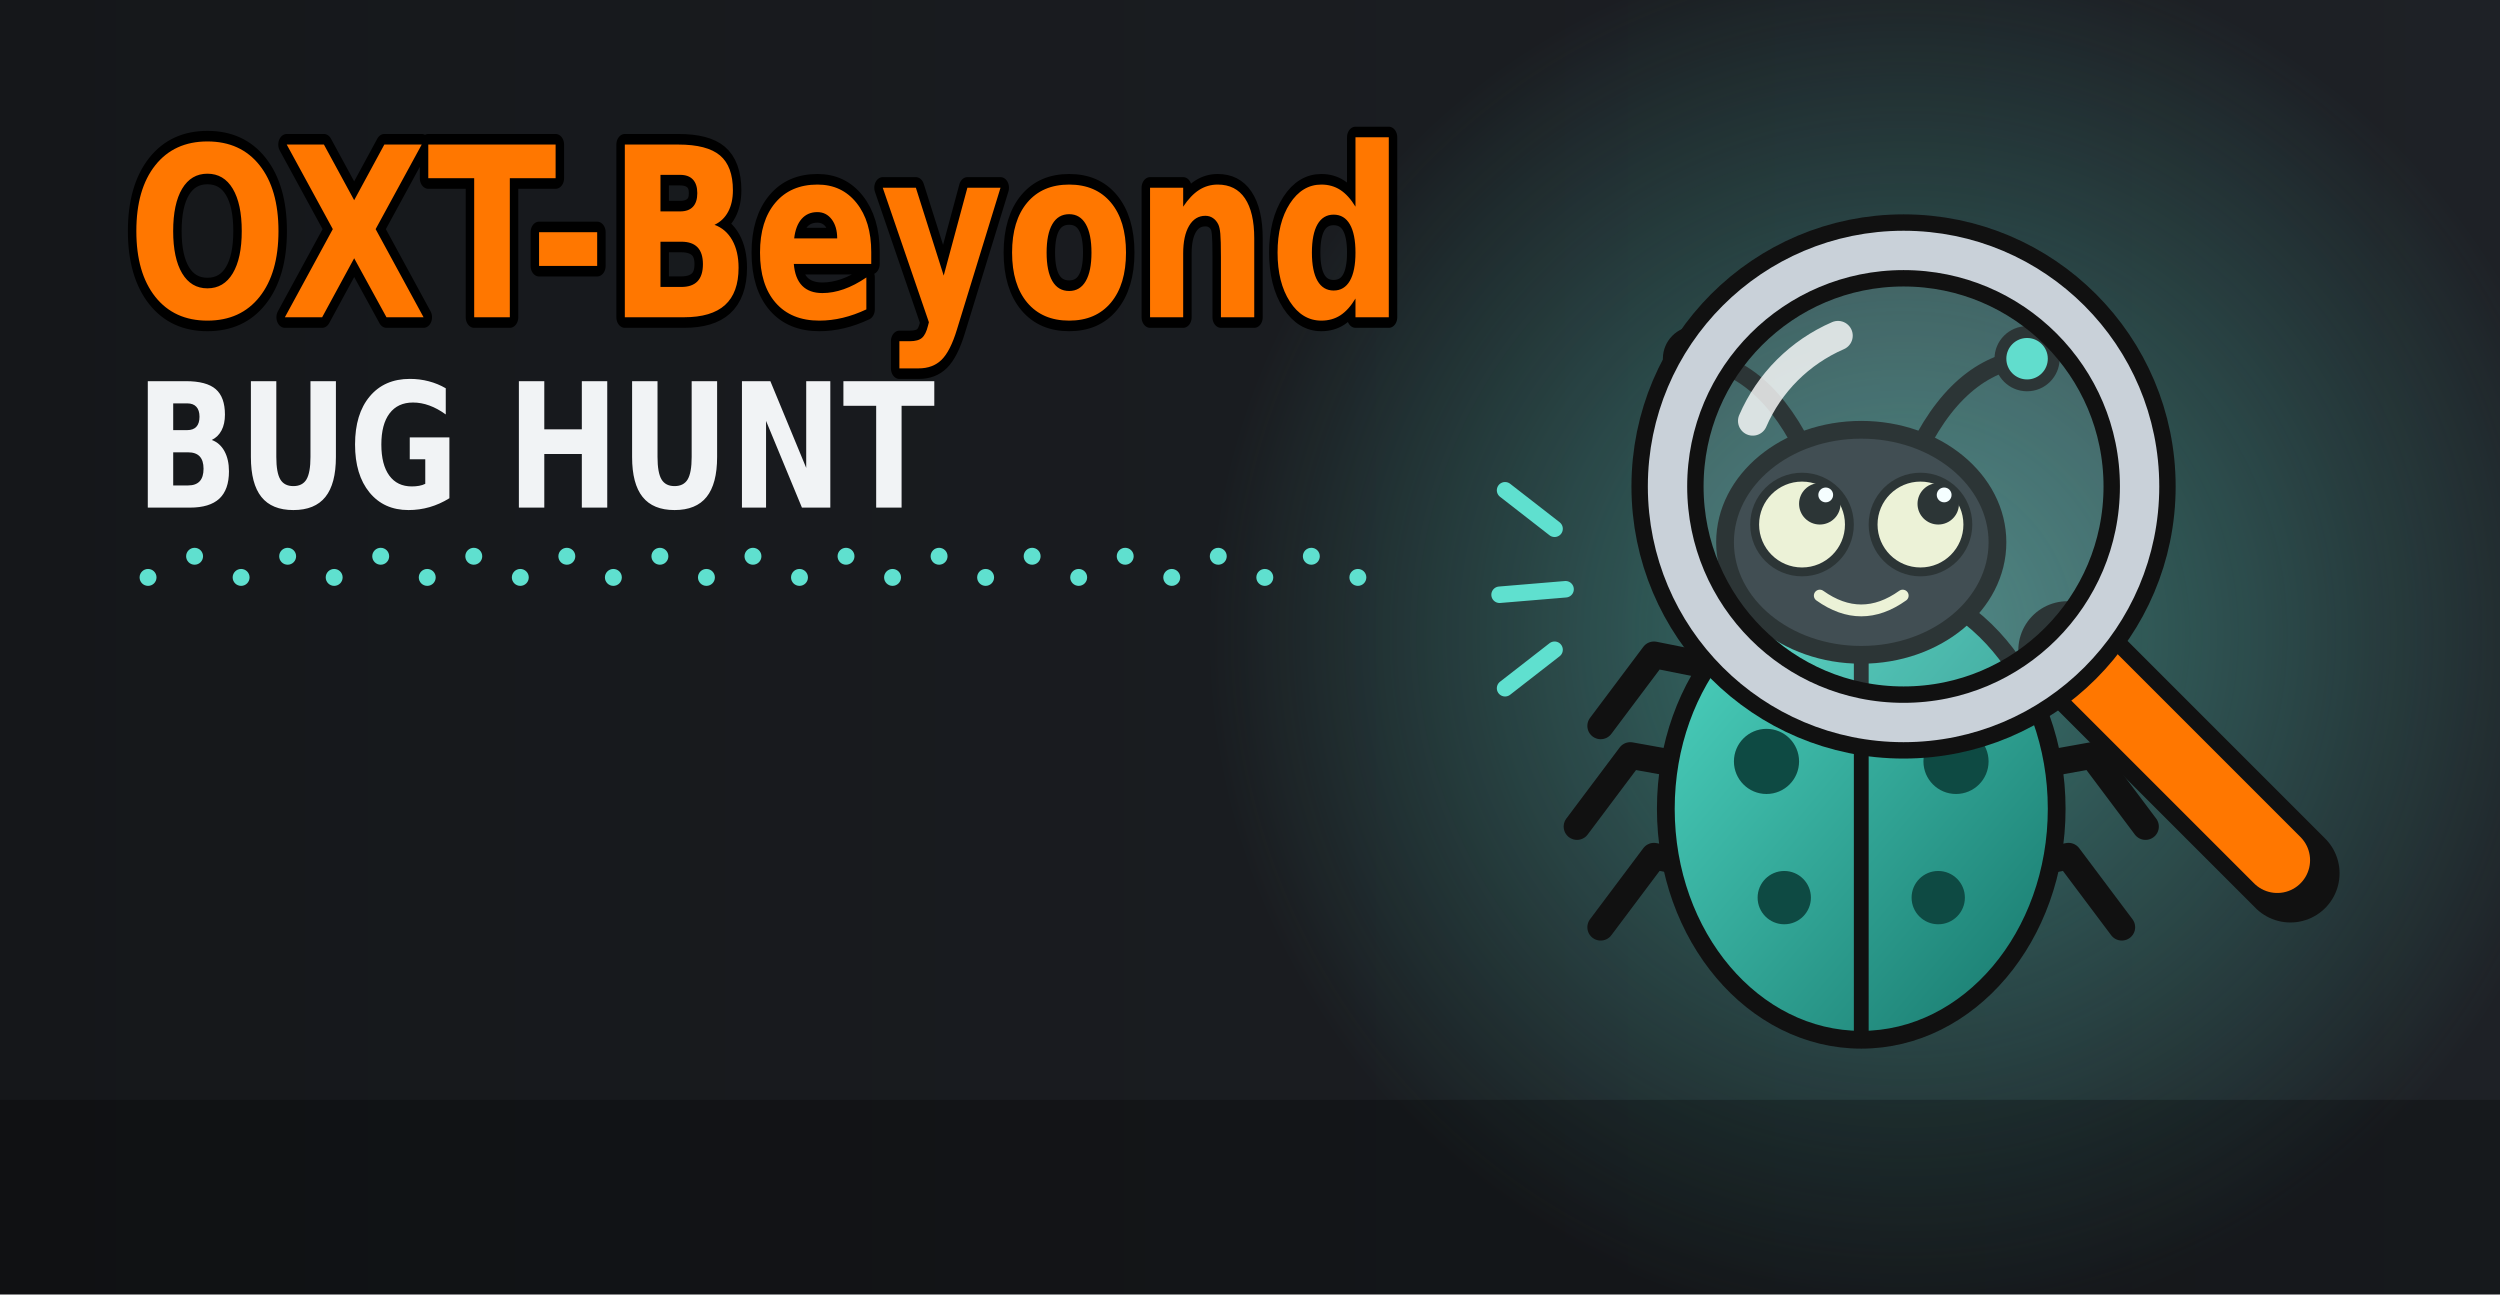
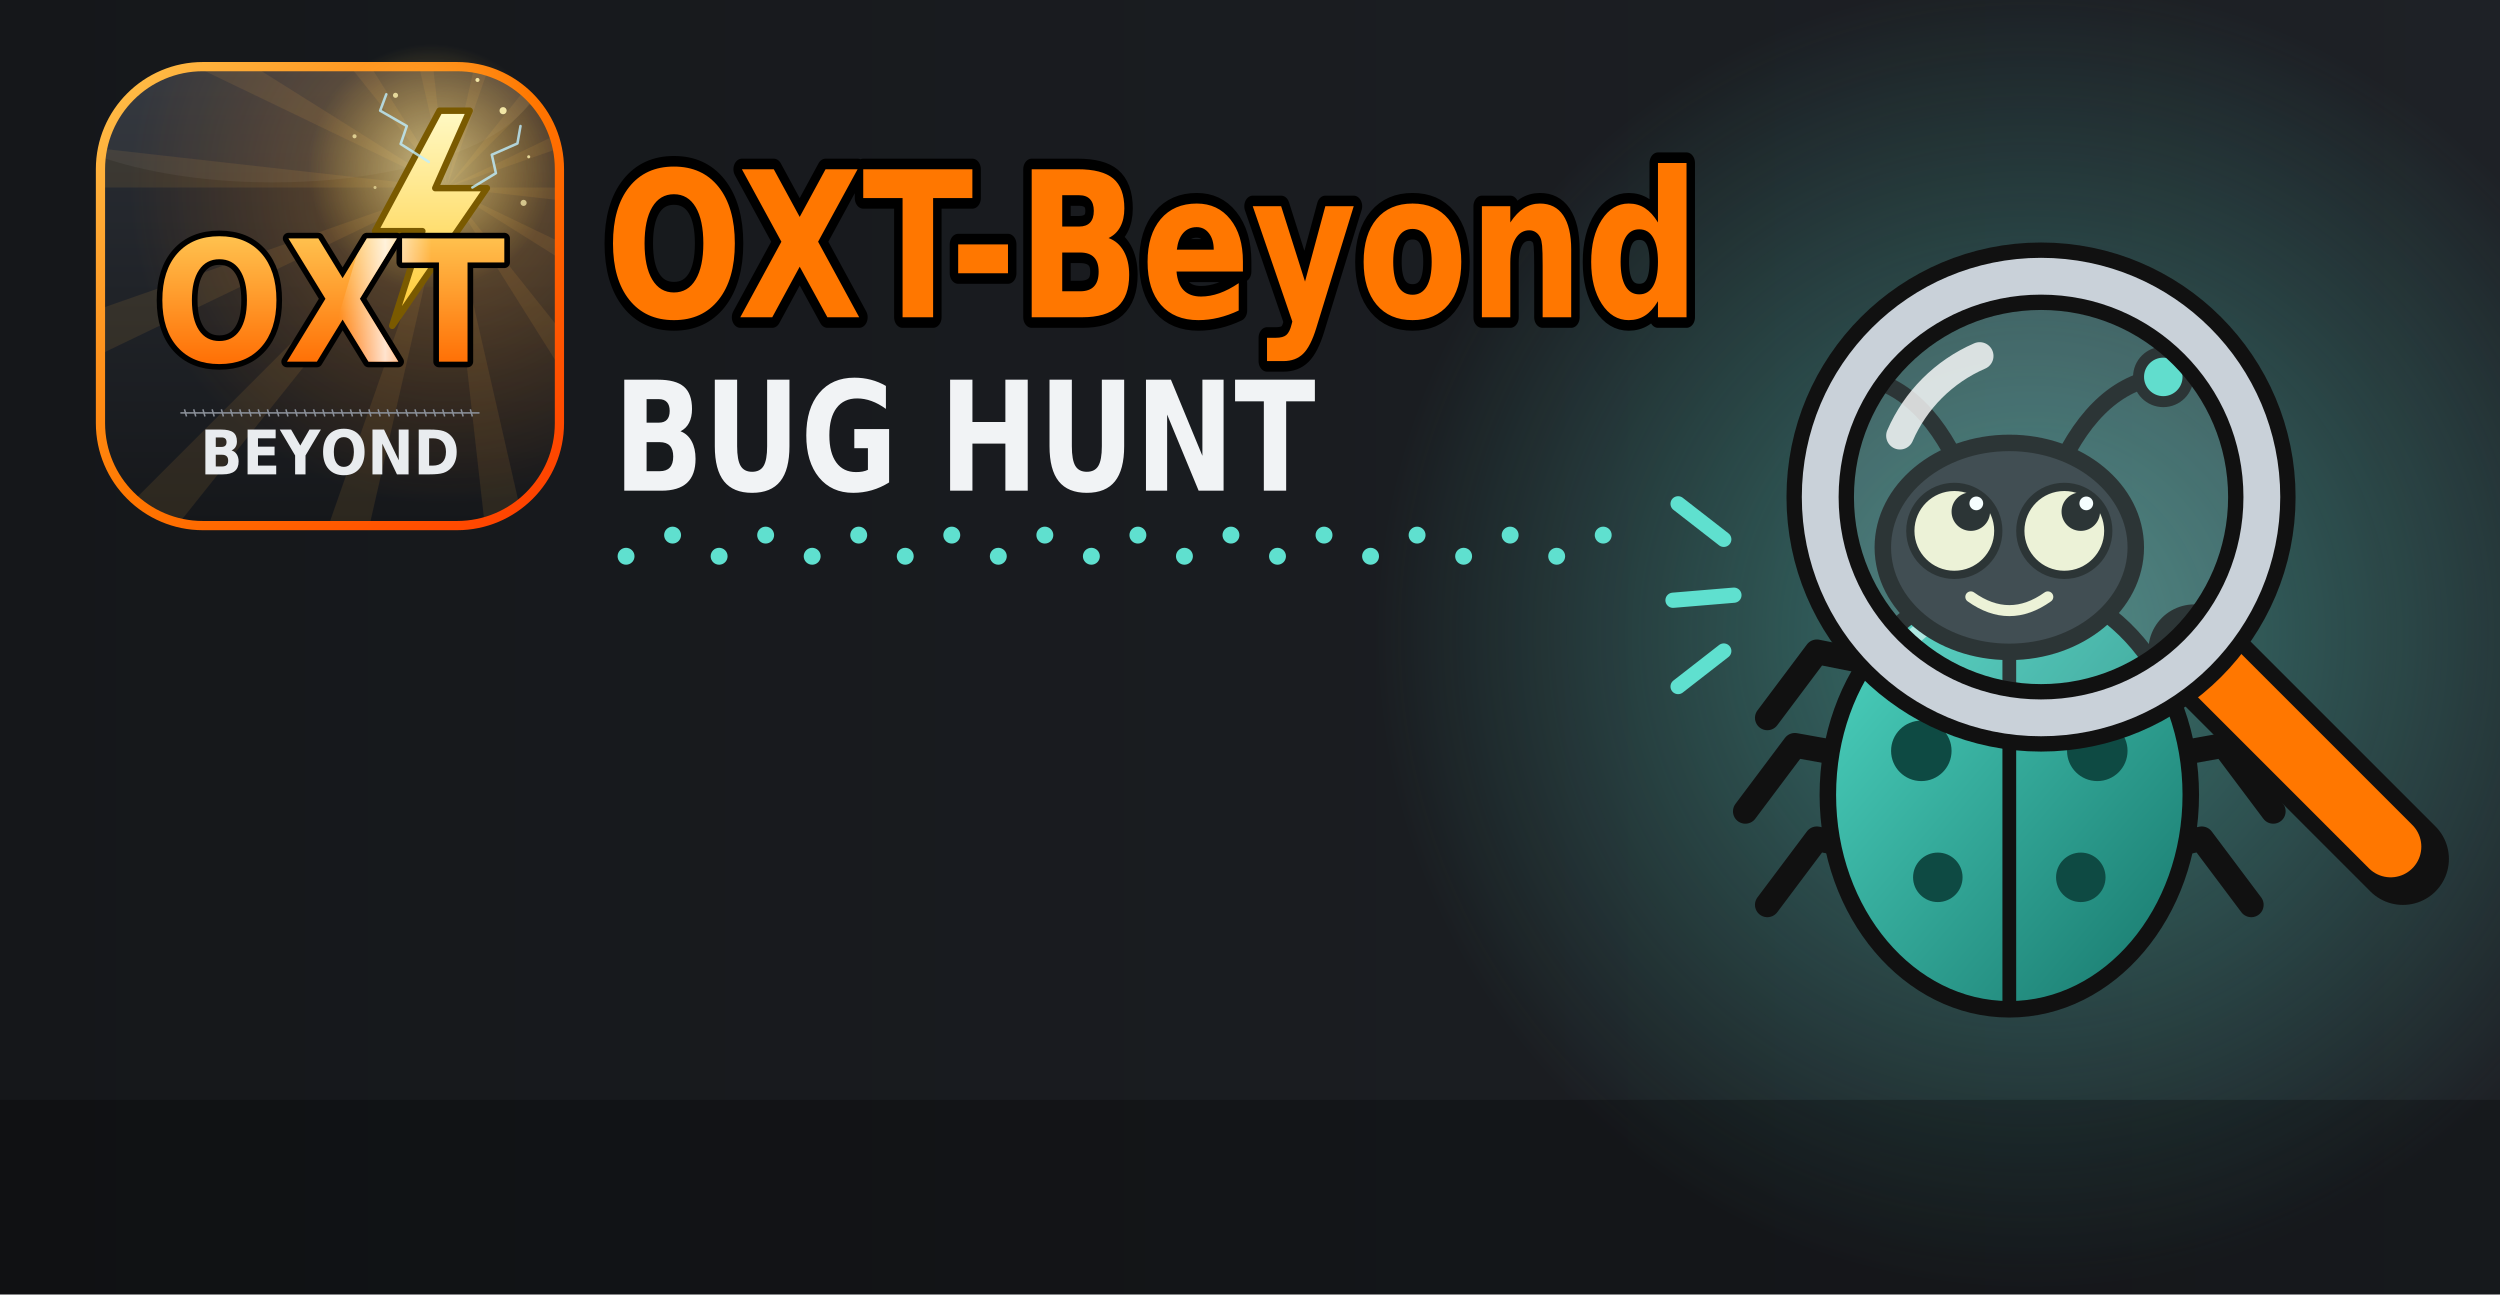
<svg xmlns="http://www.w3.org/2000/svg" width="1182" height="612" viewBox="0 0 1182 612">
  <defs>
    <linearGradient id="sb" x1="0" y1="0" x2="1" y2="0">
      <stop offset="0" stop-color="#15171A" />
      <stop offset="1" stop-color="#1E2126" />
    </linearGradient>
    <radialGradient id="gl" cx="0.5" cy="0.5" r="0.5">
      <stop offset="0" stop-color="#5FE0CF" stop-opacity="0.45" />
      <stop offset="1" stop-color="#5FE0CF" stop-opacity="0" />
    </radialGradient>
  </defs>
  <rect width="1182" height="612" fill="url(#sb)" />
-   <circle cx="900" cy="300" r="330" fill="url(#gl)" />
-   <g transform="translate(740,150) scale(1.4)">
+   <circle cx="960" cy="300" r="310" fill="url(#gl)" />
+   <g transform="translate(820,160) scale(1.3)">
    <defs>
      <linearGradient id="shell" x1="0" y1="0" x2="1" y2="1">
        <stop offset="0" stop-color="#4FD8C4" />
        <stop offset="1" stop-color="#16756A" />
      </linearGradient>
    </defs>
    <path d="M100 128 L30 114 L12 138" stroke="#111" stroke-width="9" fill="none" stroke-linecap="round" stroke-linejoin="round" />
    <path d="M100 128 L170 114 L188 138" stroke="#111" stroke-width="9" fill="none" stroke-linecap="round" stroke-linejoin="round" />
    <path d="M100 162 L22 148 L4 172" stroke="#111" stroke-width="9" fill="none" stroke-linecap="round" stroke-linejoin="round" />
    <path d="M100 162 L178 148 L196 172" stroke="#111" stroke-width="9" fill="none" stroke-linecap="round" stroke-linejoin="round" />
    <path d="M100 196 L30 182 L12 206" stroke="#111" stroke-width="9" fill="none" stroke-linecap="round" stroke-linejoin="round" />
    <path d="M100 196 L170 182 L188 206" stroke="#111" stroke-width="9" fill="none" stroke-linecap="round" stroke-linejoin="round" />
    <path d="M84 52 Q70 18 46 14" stroke="#111" stroke-width="6" fill="none" stroke-linecap="round" />
    <path d="M116 52 Q130 18 154 14" stroke="#111" stroke-width="6" fill="none" stroke-linecap="round" />
    <circle cx="44" cy="14" r="9" fill="#4FD8C4" stroke="#111" stroke-width="4" />
    <circle cx="156" cy="14" r="9" fill="#4FD8C4" stroke="#111" stroke-width="4" />
    <ellipse cx="100" cy="166" rx="66" ry="78" fill="url(#shell)" stroke="#111" stroke-width="6" />
    <path d="M100 96 V242" stroke="#111" stroke-width="5" />
    <circle cx="68" cy="150" r="11" fill="#0E4A43" />
    <circle cx="132" cy="150" r="11" fill="#0E4A43" />
    <circle cx="74" cy="196" r="9" fill="#0E4A43" />
    <circle cx="126" cy="196" r="9" fill="#0E4A43" />
    <path d="M58 118 Q66 104 80 100" stroke="#FFFFFF" stroke-opacity="0.55" stroke-width="6" fill="none" stroke-linecap="round" />
    <ellipse cx="100" cy="76" rx="46" ry="38" fill="#2A2E33" stroke="#111" stroke-width="6" />
    <circle cx="80" cy="70" r="16" fill="#F4F1D0" stroke="#111" stroke-width="3" />
    <circle cx="120" cy="70" r="16" fill="#F4F1D0" stroke="#111" stroke-width="3" />
    <circle cx="86" cy="63" r="7" fill="#111" />
    <circle cx="126" cy="63" r="7" fill="#111" />
    <circle cx="88" cy="60" r="2.5" fill="#FFF" />
    <circle cx="128" cy="60" r="2.5" fill="#FFF" />
    <path d="M86 94 Q100 104 114 94" stroke="#F4F1D0" stroke-width="4" fill="none" stroke-linecap="round" />
  </g>
-   <g transform="translate(735,250) scale(1.3)" stroke="#5FE0CF" stroke-width="6" stroke-linecap="round">
+   <g transform="translate(815,255) scale(1.2)" stroke="#5FE0CF" stroke-width="6" stroke-linecap="round">
    <path d="M0 0 L-18 -14" />
    <path d="M4 22 L-20 24" />
    <path d="M0 44 L-18 58" />
  </g>
-   <g transform="translate(900,230) scale(1.55)">
+   <g transform="translate(965,235) scale(1.45)">
    <path d="M50 50 L118 118" stroke="#111" stroke-width="30" stroke-linecap="round" />
    <path d="M56 56 L114 114" stroke="#FF7700" stroke-width="20" stroke-linecap="round" />
    <circle cx="0" cy="0" r="72" fill="#BDF3FF" fill-opacity="0.16" stroke="#111" stroke-width="22" />
    <circle cx="0" cy="0" r="72" fill="none" stroke="#C9D1D9" stroke-width="12" />
    <path d="M-46 -20 A50 50 0 0 1 -20 -46" stroke="#FFFFFF" stroke-opacity="0.8" stroke-width="9" fill="none" stroke-linecap="round" />
  </g>
-   <text transform="translate(60,150) scale(0.8,1)" font-family="DejaVu Sans" font-weight="bold" font-size="112" text-anchor="start" fill="#000" stroke="#000" stroke-width="10" stroke-linejoin="round">OXT-Beyond</text>
-   <text transform="translate(60,150) scale(0.8,1)" font-family="DejaVu Sans" font-weight="bold" font-size="112" text-anchor="start" fill="#FF7700">OXT-Beyond</text>
-   <text transform="translate(64,240) scale(0.78,1)" font-family="DejaVu Sans" font-weight="bold" font-size="82" text-anchor="start" fill="#F1F3F5">BUG HUNT</text>
-   <circle cx="70" cy="273" r="4" fill="#5FE0CF" />
-   <circle cx="92" cy="263" r="4" fill="#5FE0CF" />
-   <circle cx="114" cy="273" r="4" fill="#5FE0CF" />
-   <circle cx="136" cy="263" r="4" fill="#5FE0CF" />
-   <circle cx="158" cy="273" r="4" fill="#5FE0CF" />
-   <circle cx="180" cy="263" r="4" fill="#5FE0CF" />
-   <circle cx="202" cy="273" r="4" fill="#5FE0CF" />
-   <circle cx="224" cy="263" r="4" fill="#5FE0CF" />
-   <circle cx="246" cy="273" r="4" fill="#5FE0CF" />
-   <circle cx="268" cy="263" r="4" fill="#5FE0CF" />
-   <circle cx="290" cy="273" r="4" fill="#5FE0CF" />
-   <circle cx="312" cy="263" r="4" fill="#5FE0CF" />
-   <circle cx="334" cy="273" r="4" fill="#5FE0CF" />
-   <circle cx="356" cy="263" r="4" fill="#5FE0CF" />
-   <circle cx="378" cy="273" r="4" fill="#5FE0CF" />
-   <circle cx="400" cy="263" r="4" fill="#5FE0CF" />
-   <circle cx="422" cy="273" r="4" fill="#5FE0CF" />
-   <circle cx="444" cy="263" r="4" fill="#5FE0CF" />
-   <circle cx="466" cy="273" r="4" fill="#5FE0CF" />
-   <circle cx="488" cy="263" r="4" fill="#5FE0CF" />
-   <circle cx="510" cy="273" r="4" fill="#5FE0CF" />
-   <circle cx="532" cy="263" r="4" fill="#5FE0CF" />
-   <circle cx="554" cy="273" r="4" fill="#5FE0CF" />
-   <circle cx="576" cy="263" r="4" fill="#5FE0CF" />
-   <circle cx="598" cy="273" r="4" fill="#5FE0CF" />
-   <circle cx="620" cy="263" r="4" fill="#5FE0CF" />
-   <circle cx="642" cy="273" r="4" fill="#5FE0CF" />
+   <svg x="32" y="16" width="248" height="248" viewBox="0 0 1024 1024">
+     <style>
+ .tile { fill: url(#tile-fade); }
+ .rim { fill: none; stroke: url(#rim.fire); stroke-width: 18; }
+ .bolt { fill: url(#bolt.gold); stroke: #7A5A00; stroke-width: 3; stroke-linejoin: round; }
+ .outline { fill: #000000; stroke: #000000; stroke-width: 22; stroke-linejoin: round; }
+ .oxt { fill: url(#oxt-flame); }
+ .arc { fill: none; stroke: #BFEFFF; stroke-width: 5; stroke-linejoin: round; stroke-linecap: round; }
+ .tick { stroke: #8A9099; stroke-width: 3; }
+ .beyond { fill: #E9ECEF; }
+ </style>
+     <defs>
+       <linearGradient id="tile-fade" x1="0" y1="0" x2="0" y2="1">
+         <stop offset="0" stop-color="#2B2F36" />
+         <stop offset="1" stop-color="#15171A" />
+       </linearGradient>
+       <linearGradient id="rim.fire" gradientUnits="userSpaceOnUse" x1="64" y1="64" x2="960" y2="960">
+         <stop offset="0" stop-color="#FFC24D" />
+         <stop offset="0.5" stop-color="#FF7700" />
+         <stop offset="1" stop-color="#FF3D00" />
+       </linearGradient>
+       <linearGradient id="bolt.gold" x1="0" y1="0" x2="0" y2="1">
+         <stop offset="0" stop-color="#FFF9C4" />
+         <stop offset="1" stop-color="#FFC92E" />
+       </linearGradient>
+       <linearGradient id="oxt-flame" gradientUnits="userSpaceOnUse" x1="0" y1="400" x2="0" y2="660">
+         <stop offset="0" stop-color="#FFC04D" />
+         <stop offset="1" stop-color="#FF6A00" />
+       </linearGradient>
+       <linearGradient id="shine-1" gradientUnits="userSpaceOnUse" x1="-90" y1="0" x2="90" y2="0">
+         <stop offset="0" stop-color="#FFFFFF" stop-opacity="0" />
+         <stop offset="0.5" stop-color="#FFFFFF" />
+         <stop offset="1" stop-color="#FFFFFF" stop-opacity="0" />
+       </linearGradient>
+       <radialGradient id="glow-1" gradientUnits="userSpaceOnUse" cx="740" cy="300" r="620">
+         <stop offset="0" stop-color="#FFB347" />
+         <stop offset="1" stop-color="#FF7700" stop-opacity="0" />
+       </radialGradient>
+       <radialGradient id="halo-1" gradientUnits="userSpaceOnUse" cx="710" cy="260" r="240">
+         <stop offset="0" stop-color="#FFF4B0" />
+         <stop offset="1" stop-color="#FFD24D" stop-opacity="0" />
+       </radialGradient>
+       <clipPath id="tile.edge">
+         <rect x="64" y="64" width="896" height="896" rx="200" />
+       </clipPath>
+       <clipPath id="oxt.letters">
+         <path d="M296.1 440Q270.6 440 256.5 461Q242.5 481.9 242.5 520Q242.5 557.8 256.5 578.8Q270.6 599.7 296.1 599.7Q321.8 599.7 335.9 578.8Q349.9 557.8 349.9 520Q349.9 481.9 335.9 461Q321.8 440 296.1 440ZM296.1 395.1Q348.3 395.1 377.9 428.3Q407.5 461.5 407.5 520Q407.5 578.3 377.9 611.5Q348.3 644.7 296.1 644.7Q244.1 644.7 214.4 611.5Q184.8 578.3 184.8 520Q184.8 461.5 214.4 428.3Q244.1 395.1 296.1 395.1Z M570.4 517.2 645.5 640H587.3L536.7 557.8L486.5 640H428.1L503.2 517.2L431 399.4H489.3L536.7 476.9L584 399.4H642.6Z M652.9 399.4H852.4V446.3H780.6V640H724.8V446.3H652.9Z" />
+       </clipPath>
+     </defs>
+     <rect class="tile" x="64" y="64" width="896" height="896" rx="200" />
+     <g clip-path="url(#tile.edge)">
+       <g opacity="0.1" transform="rotate(0 740 300)">
+         <polygon points="740,300 1840,300 1833,423" fill="#FFB347" />
+         <polygon points="740,300 1731,777 1671,885" fill="#FFB347" />
+         <polygon points="740,300 1426,1160 1325,1231" fill="#FFB347" />
+         <polygon points="740,300 985,1372 863,1393" fill="#FFB347" />
+         <polygon points="740,300 495,1372 377,1338" fill="#FFB347" />
+         <polygon points="740,300 54,1160 -38,1078" fill="#FFB347" />
+         <polygon points="740,300 -251,777 -298,663" fill="#FFB347" />
+         <polygon points="740,300 -360,300 -353,177" fill="#FFB347" />
+         <polygon points="740,300 -251,-177 -191,-285" fill="#FFB347" />
+         <polygon points="740,300 54,-560 155,-631" fill="#FFB347" />
+         <polygon points="740,300 495,-772 617,-793" fill="#FFB347" />
+         <polygon points="740,300 985,-772 1103,-738" fill="#FFB347" />
+         <polygon points="740,300 1426,-560 1518,-478" fill="#FFB347" />
+         <polygon points="740,300 1731,-177 1778,-63" fill="#FFB347" />
+       </g>
+       <rect x="64" y="64" width="896" height="896" fill="url(#glow-1)" opacity="0.34" />
+       <ellipse cx="400" cy="80" rx="520" ry="210" fill="#FFFFFF" opacity="0.05" />
+     </g>
+     <rect class="rim" fill="none" stroke="#FF7700" stroke-width="18" x="64" y="64" width="896" height="896" rx="200" />
+     <circle cx="710" cy="260" r="240" fill="url(#halo-1)" opacity="0.6" />
+     <g transform="translate(600,150) scale(4.2)">
+       <path class="bolt" fill="#FFE14D" stroke="#7A5A00" stroke-width="3" d="M30 0 L0 56 H22 L8 100 L52 36 H28 L44 0 Z" />
+     </g>
+     <polyline class="arc" stroke="#BFEFFF" stroke-width="5" fill="none" opacity="0.8" points="705,250 650,215 662,180 610,150 622,118" />
+     <polyline class="arc" stroke="#BFEFFF" stroke-width="5" fill="none" opacity="0.8" points="790,300 836,272 828,236 878,214 884,180" />
+     <path class="outline" fill="#000000" stroke="#000000" stroke-width="22" stroke-linejoin="round" d="M296.1 440Q270.6 440 256.5 461Q242.5 481.9 242.5 520Q242.5 557.8 256.5 578.8Q270.6 599.7 296.1 599.7Q321.8 599.7 335.9 578.8Q349.9 557.8 349.9 520Q349.9 481.9 335.9 461Q321.8 440 296.1 440ZM296.1 395.1Q348.3 395.1 377.9 428.3Q407.5 461.5 407.5 520Q407.5 578.3 377.9 611.5Q348.3 644.7 296.1 644.7Q244.1 644.7 214.4 611.5Q184.8 578.3 184.8 520Q184.8 461.5 214.4 428.3Q244.1 395.1 296.1 395.1Z" />
+     <path class="outline" fill="#000000" stroke="#000000" stroke-width="22" stroke-linejoin="round" d="M570.4 517.2 645.5 640H587.3L536.7 557.8L486.5 640H428.1L503.2 517.2L431 399.4H489.3L536.7 476.9L584 399.4H642.6Z" />
+     <path class="outline" fill="#000000" stroke="#000000" stroke-width="22" stroke-linejoin="round" d="M652.9 399.4H852.4V446.3H780.6V640H724.8V446.3H652.9Z" />
+     <path class="oxt" fill="#FF7700" d="M296.1 440Q270.6 440 256.5 461Q242.5 481.9 242.5 520Q242.5 557.8 256.5 578.8Q270.6 599.7 296.1 599.7Q321.8 599.7 335.9 578.8Q349.9 557.8 349.9 520Q349.9 481.9 335.9 461Q321.8 440 296.1 440ZM296.1 395.1Q348.3 395.1 377.9 428.3Q407.5 461.5 407.5 520Q407.5 578.3 377.9 611.5Q348.3 644.7 296.1 644.7Q244.1 644.7 214.4 611.5Q184.8 578.3 184.8 520Q184.8 461.5 214.4 428.3Q244.1 395.1 296.1 395.1Z" />
+     <path class="oxt" fill="#FF7700" d="M570.4 517.2 645.5 640H587.3L536.7 557.8L486.5 640H428.1L503.2 517.2L431 399.4H489.3L536.7 476.9L584 399.4H642.6Z" />
+     <path class="oxt" fill="#FF7700" d="M652.9 399.4H852.4V446.3H780.6V640H724.8V446.3H652.9Z" />
+     <g clip-path="url(#oxt.letters)">
+       <polygon transform="translate(620 0)" points="-40,380 130,380 40,680 -130,680" fill="url(#shine-1)" opacity="0.8" />
+     </g>
+     <path class="tick" stroke="#8A9099" stroke-width="3" d="M220 740 H804" />
+     <path class="tick" stroke="#8A9099" stroke-width="3" d="M228 733 L232 747" />
+     <path class="tick" stroke="#8A9099" stroke-width="3" d="M246 733 L250 747" />
+     <path class="tick" stroke="#8A9099" stroke-width="3" d="M264 733 L268 747" />
+     <path class="tick" stroke="#8A9099" stroke-width="3" d="M282 733 L286 747" />
+     <path class="tick" stroke="#8A9099" stroke-width="3" d="M300 733 L304 747" />
+     <path class="tick" stroke="#8A9099" stroke-width="3" d="M318 733 L322 747" />
+     <path class="tick" stroke="#8A9099" stroke-width="3" d="M336 733 L340 747" />
+     <path class="tick" stroke="#8A9099" stroke-width="3" d="M354 733 L358 747" />
+     <path class="tick" stroke="#8A9099" stroke-width="3" d="M372 733 L376 747" />
+     <path class="tick" stroke="#8A9099" stroke-width="3" d="M390 733 L394 747" />
+     <path class="tick" stroke="#8A9099" stroke-width="3" d="M408 733 L412 747" />
+     <path class="tick" stroke="#8A9099" stroke-width="3" d="M426 733 L430 747" />
+     <path class="tick" stroke="#8A9099" stroke-width="3" d="M444 733 L448 747" />
+     <path class="tick" stroke="#8A9099" stroke-width="3" d="M462 733 L466 747" />
+     <path class="tick" stroke="#8A9099" stroke-width="3" d="M480 733 L484 747" />
+     <path class="tick" stroke="#8A9099" stroke-width="3" d="M498 733 L502 747" />
+     <path class="tick" stroke="#8A9099" stroke-width="3" d="M516 733 L520 747" />
+     <path class="tick" stroke="#8A9099" stroke-width="3" d="M534 733 L538 747" />
+     <path class="tick" stroke="#8A9099" stroke-width="3" d="M552 733 L556 747" />
+     <path class="tick" stroke="#8A9099" stroke-width="3" d="M570 733 L574 747" />
+     <path class="tick" stroke="#8A9099" stroke-width="3" d="M588 733 L592 747" />
+     <path class="tick" stroke="#8A9099" stroke-width="3" d="M606 733 L610 747" />
+     <path class="tick" stroke="#8A9099" stroke-width="3" d="M624 733 L628 747" />
+     <path class="tick" stroke="#8A9099" stroke-width="3" d="M642 733 L646 747" />
+     <path class="tick" stroke="#8A9099" stroke-width="3" d="M660 733 L664 747" />
+     <path class="tick" stroke="#8A9099" stroke-width="3" d="M678 733 L682 747" />
+     <path class="tick" stroke="#8A9099" stroke-width="3" d="M696 733 L700 747" />
+     <path class="tick" stroke="#8A9099" stroke-width="3" d="M714 733 L718 747" />
+     <path class="tick" stroke="#8A9099" stroke-width="3" d="M732 733 L736 747" />
+     <path class="tick" stroke="#8A9099" stroke-width="3" d="M750 733 L754 747" />
+     <path class="tick" stroke="#8A9099" stroke-width="3" d="M768 733 L772 747" />
+     <path class="tick" stroke="#8A9099" stroke-width="3" d="M786 733 L790 747" />
+     <path class="beyond" fill="#E9ECEF" d="M300.4 806.4Q305.2 806.4 307.7 804Q310.1 801.7 310.1 797.1Q310.1 792.6 307.7 790.2Q305.2 787.9 300.4 787.9H289.1V806.4ZM301.1 844.6Q307.2 844.6 310.3 841.8Q313.3 838.9 313.3 833.1Q313.3 827.4 310.3 824.6Q307.2 821.7 301.1 821.7H289.1V844.6ZM319.9 813.2Q326.5 815.3 330.1 821Q333.7 826.7 333.7 834.9Q333.7 847.6 326 853.8Q318.3 860 302.5 860H268.8V772.5H299.3Q315.7 772.5 323.1 778Q330.4 783.5 330.4 795.7Q330.4 802.1 327.7 806.5Q325.1 811 319.9 813.2Z" />
+     <path class="beyond" fill="#E9ECEF" d="M351.2 772.5H406V789.6H371.5V805.9H403.9V822.9H371.5V842.9H407.1V860H351.2Z" />
+     <path class="beyond" fill="#E9ECEF" d="M414 772.5H436.2L454.1 803.7L472 772.5H494.3L464.3 823.1V860H444V823.1Z" />
+     <path class="beyond" fill="#E9ECEF" d="M539.1 787.3Q529.8 787.3 524.7 794.9Q519.6 802.5 519.6 816.3Q519.6 830.1 524.7 837.7Q529.8 845.4 539.1 845.4Q548.4 845.4 553.6 837.7Q558.7 830.1 558.7 816.3Q558.7 802.5 553.6 794.9Q548.4 787.3 539.1 787.3ZM539.1 770.9Q558.1 770.9 568.8 783Q579.6 795.1 579.6 816.3Q579.6 837.6 568.8 849.6Q558.1 861.7 539.1 861.7Q520.2 861.7 509.4 849.6Q498.6 837.6 498.6 816.3Q498.6 795.1 509.4 783Q520.2 770.9 539.1 770.9Z" />
+     <path class="beyond" fill="#E9ECEF" d="M595 772.5H617.6L646.3 832.5V772.5H665.5V860H642.8L614.2 800V860H595Z" />
+     <path class="beyond" fill="#E9ECEF" d="M705.6 789.6V842.9H712.9Q725.4 842.9 731.9 836.1Q738.5 829.2 738.5 816.2Q738.5 803.2 732 796.4Q725.4 789.6 712.9 789.6ZM685.3 772.5H706.7Q724.7 772.5 733.5 775.4Q742.2 778.2 748.5 785Q754.1 790.9 756.7 798.7Q759.4 806.4 759.4 816.2Q759.4 826.1 756.7 833.8Q754.1 841.6 748.5 847.5Q742.2 854.3 733.3 857.2Q724.5 860 706.7 860H685.3Z" />
+     <circle cx="850" cy="150" r="7" fill="#FFF4B0" opacity="0.9" />
+     <circle cx="640" cy="120" r="5" fill="#FFF4B0" opacity="0.8" />
+     <circle cx="890" cy="330" r="6" fill="#FFF4B0" opacity="0.7" />
+     <circle cx="560" cy="200" r="4" fill="#FFF4B0" opacity="0.7" />
+     <circle cx="800" cy="90" r="4" fill="#FFF4B0" opacity="0.9" />
+     <circle cx="900" cy="240" r="3" fill="#FFF4B0" opacity="0.8" />
+     <circle cx="600" cy="300" r="3" fill="#FFF4B0" opacity="0.6" />
+   </svg>
+   <text transform="translate(286,150) scale(0.8,1)" font-family="DejaVu Sans" font-weight="bold" font-size="96" text-anchor="start" fill="#000" stroke="#000" stroke-width="10" stroke-linejoin="round">OXT-Beyond</text>
+   <text transform="translate(286,150) scale(0.8,1)" font-family="DejaVu Sans" font-weight="bold" font-size="96" text-anchor="start" fill="#FF7700">OXT-Beyond</text>
+   <text transform="translate(290,232) scale(0.78,1)" font-family="DejaVu Sans" font-weight="bold" font-size="72" text-anchor="start" fill="#F1F3F5">BUG HUNT</text>
+   <circle cx="296" cy="263" r="4" fill="#5FE0CF" />
+   <circle cx="318" cy="253" r="4" fill="#5FE0CF" />
+   <circle cx="340" cy="263" r="4" fill="#5FE0CF" />
+   <circle cx="362" cy="253" r="4" fill="#5FE0CF" />
+   <circle cx="384" cy="263" r="4" fill="#5FE0CF" />
+   <circle cx="406" cy="253" r="4" fill="#5FE0CF" />
+   <circle cx="428" cy="263" r="4" fill="#5FE0CF" />
+   <circle cx="450" cy="253" r="4" fill="#5FE0CF" />
+   <circle cx="472" cy="263" r="4" fill="#5FE0CF" />
+   <circle cx="494" cy="253" r="4" fill="#5FE0CF" />
+   <circle cx="516" cy="263" r="4" fill="#5FE0CF" />
+   <circle cx="538" cy="253" r="4" fill="#5FE0CF" />
+   <circle cx="560" cy="263" r="4" fill="#5FE0CF" />
+   <circle cx="582" cy="253" r="4" fill="#5FE0CF" />
+   <circle cx="604" cy="263" r="4" fill="#5FE0CF" />
+   <circle cx="626" cy="253" r="4" fill="#5FE0CF" />
+   <circle cx="648" cy="263" r="4" fill="#5FE0CF" />
+   <circle cx="670" cy="253" r="4" fill="#5FE0CF" />
+   <circle cx="692" cy="263" r="4" fill="#5FE0CF" />
+   <circle cx="714" cy="253" r="4" fill="#5FE0CF" />
+   <circle cx="736" cy="263" r="4" fill="#5FE0CF" />
+   <circle cx="758" cy="253" r="4" fill="#5FE0CF" />
  <rect x="0" y="520" width="1182" height="92" fill="#000" fill-opacity="0.25" />
</svg>
